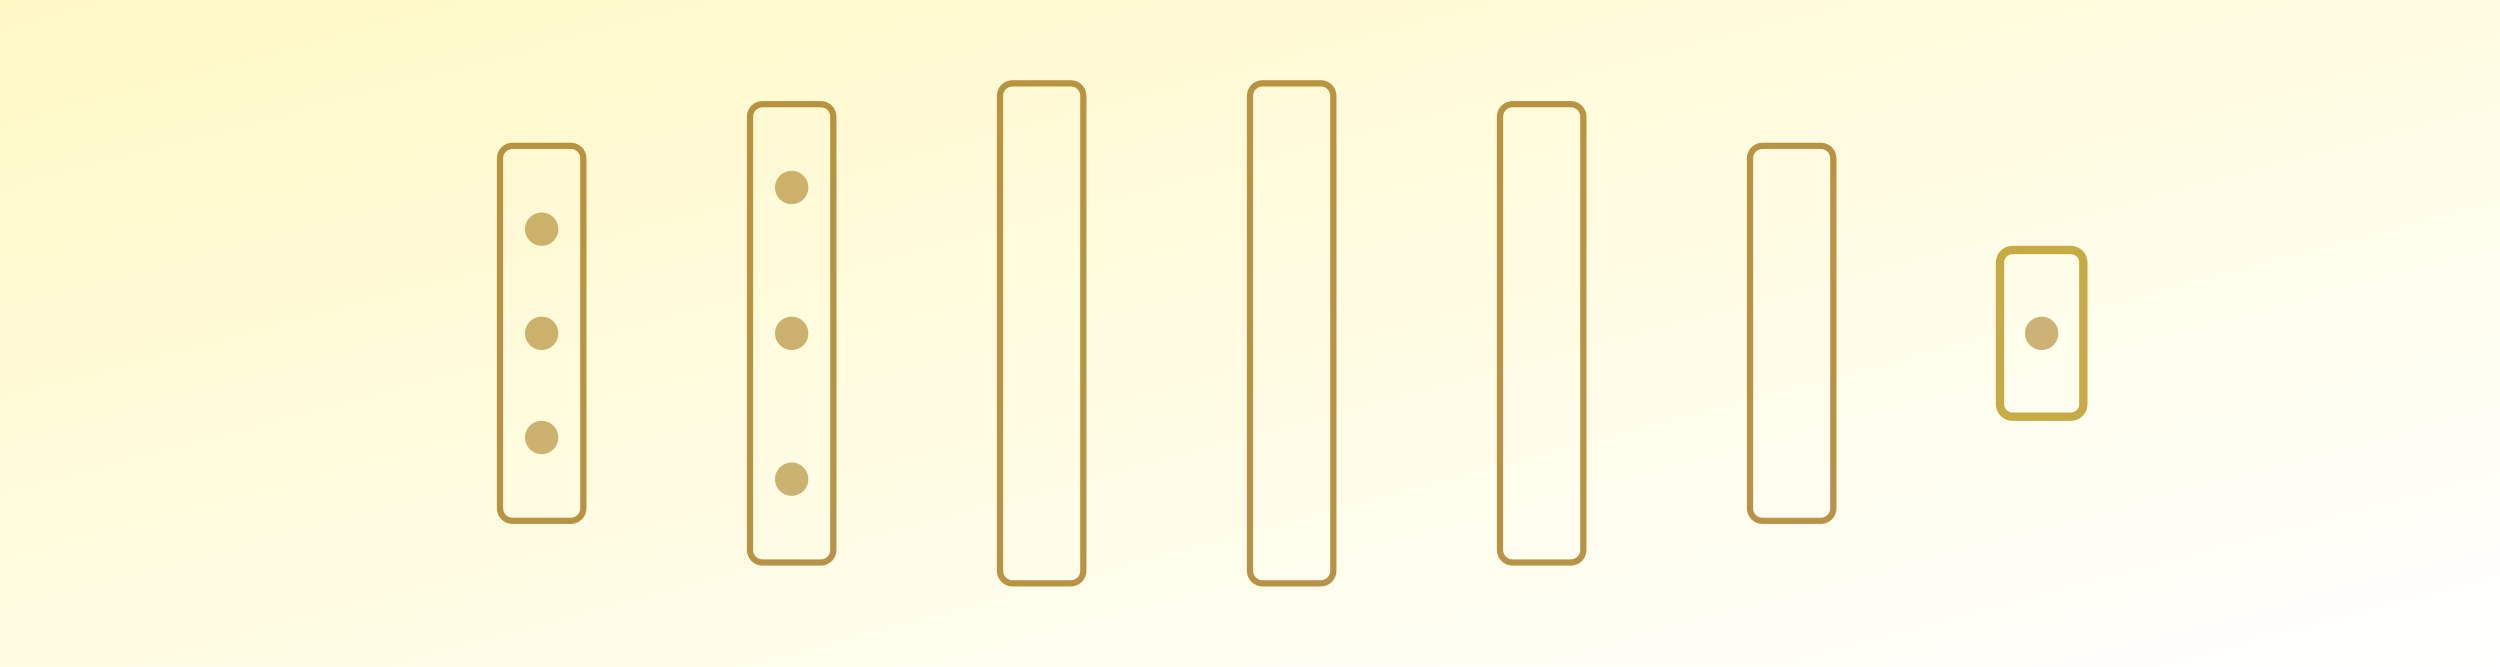
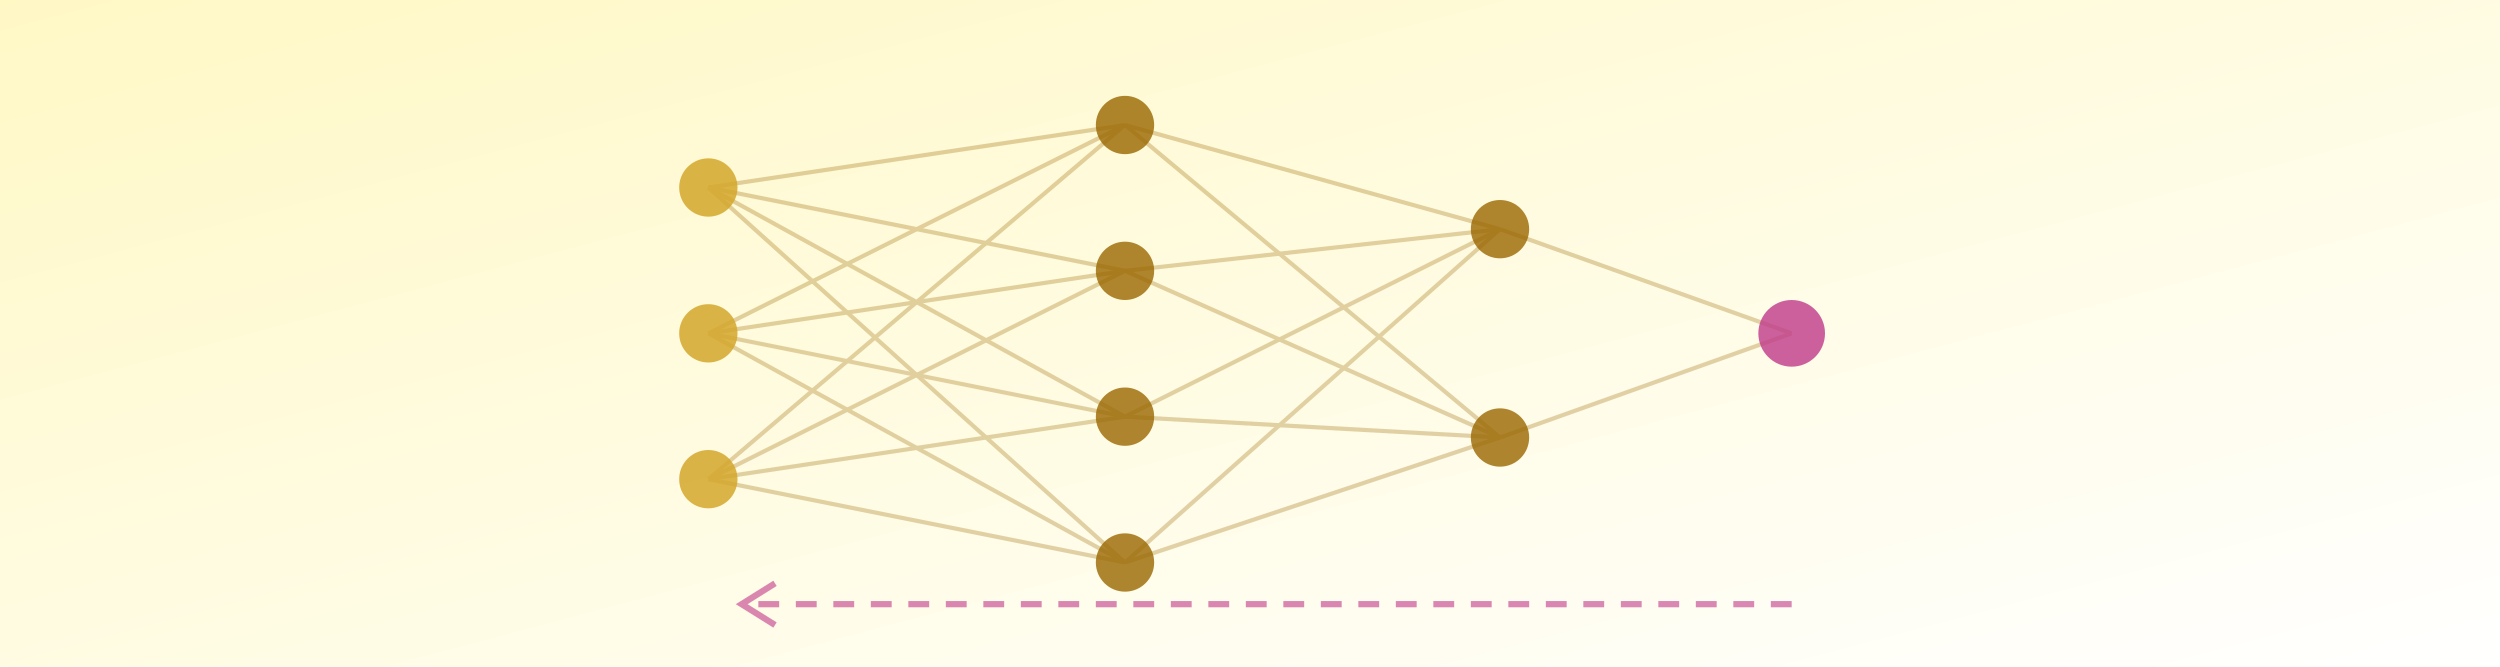
<svg xmlns="http://www.w3.org/2000/svg" width="600" height="160" viewBox="0 0 600 160">
  <defs>
    <linearGradient id="bg-mll" x1="0" y1="0" x2="1" y2="1">
      <stop offset="0%" stop-color="#fff8c5" />
      <stop offset="100%" stop-color="#ffffff" />
    </linearGradient>
  </defs>
  <rect width="600" height="160" fill="url(#bg-mll)" />
-   <g opacity="0.7">
-     <rect x="120" y="35" width="20" height="90" rx="3" fill="none" stroke="#9a6700" stroke-width="1.5" />
-     <rect x="180" y="25" width="20" height="110" rx="3" fill="none" stroke="#9a6700" stroke-width="1.5" />
-     <rect x="240" y="20" width="20" height="120" rx="3" fill="none" stroke="#9a6700" stroke-width="1.5" />
-     <rect x="300" y="20" width="20" height="120" rx="3" fill="none" stroke="#9a6700" stroke-width="1.5" />
-     <rect x="360" y="25" width="20" height="110" rx="3" fill="none" stroke="#9a6700" stroke-width="1.5" />
-     <rect x="420" y="35" width="20" height="90" rx="3" fill="none" stroke="#9a6700" stroke-width="1.5" />
-     <rect x="480" y="60" width="20" height="40" rx="3" fill="none" stroke="#b08800" stroke-width="2" />
+   <g stroke="#9a6700" stroke-width="1" opacity="0.3">
+     <line x1="170" y1="45" x2="270" y2="30" />
+     <line x1="170" y1="45" x2="270" y2="65" />
+     <line x1="170" y1="45" x2="270" y2="100" />
+     <line x1="170" y1="45" x2="270" y2="135" />
+     <line x1="170" y1="80" x2="270" y2="30" />
+     <line x1="170" y1="80" x2="270" y2="65" />
+     <line x1="170" y1="80" x2="270" y2="100" />
+     <line x1="170" y1="80" x2="270" y2="135" />
+     <line x1="170" y1="115" x2="270" y2="30" />
+     <line x1="170" y1="115" x2="270" y2="65" />
+     <line x1="170" y1="115" x2="270" y2="100" />
+     <line x1="170" y1="115" x2="270" y2="135" />
+     <line x1="270" y1="30" x2="360" y2="55" />
+     <line x1="270" y1="30" x2="360" y2="105" />
+     <line x1="270" y1="65" x2="360" y2="55" />
+     <line x1="270" y1="65" x2="360" y2="105" />
+     <line x1="270" y1="100" x2="360" y2="55" />
+     <line x1="270" y1="100" x2="360" y2="105" />
+     <line x1="270" y1="135" x2="360" y2="55" />
+     <line x1="270" y1="135" x2="360" y2="105" />
+     <line x1="360" y1="55" x2="430" y2="80" />
+     <line x1="360" y1="105" x2="430" y2="80" />
  </g>
-   <circle cx="130" cy="55" r="4" fill="#9a6700" opacity="0.5" />
-   <circle cx="130" cy="80" r="4" fill="#9a6700" opacity="0.5" />
-   <circle cx="130" cy="105" r="4" fill="#9a6700" opacity="0.5" />
-   <circle cx="190" cy="45" r="4" fill="#9a6700" opacity="0.5" />
-   <circle cx="190" cy="80" r="4" fill="#9a6700" opacity="0.5" />
-   <circle cx="190" cy="115" r="4" fill="#9a6700" opacity="0.5" />
-   <circle cx="490" cy="80" r="4" fill="#9a6700" opacity="0.5" />
+   <path d="M 430 145 L 180 145" fill="none" stroke="#bf3989" stroke-width="1.5" stroke-dasharray="5 4" opacity="0.6" />
+   <path d="M 186 140 L 178 145 L 186 150" fill="none" stroke="#bf3989" stroke-width="1.5" opacity="0.6" />
+   <g fill="#d4a72c" opacity="0.85">
+     <circle cx="170" cy="45" r="7" />
+     <circle cx="170" cy="80" r="7" />
+     <circle cx="170" cy="115" r="7" />
+   </g>
+   <g fill="#9a6700" opacity="0.8">
+     <circle cx="270" cy="30" r="7" />
+     <circle cx="270" cy="65" r="7" />
+     <circle cx="270" cy="100" r="7" />
+     <circle cx="270" cy="135" r="7" />
+     <circle cx="360" cy="55" r="7" />
+     <circle cx="360" cy="105" r="7" />
+   </g>
+   <circle cx="430" cy="80" r="8" fill="#bf3989" opacity="0.8" />
</svg>
